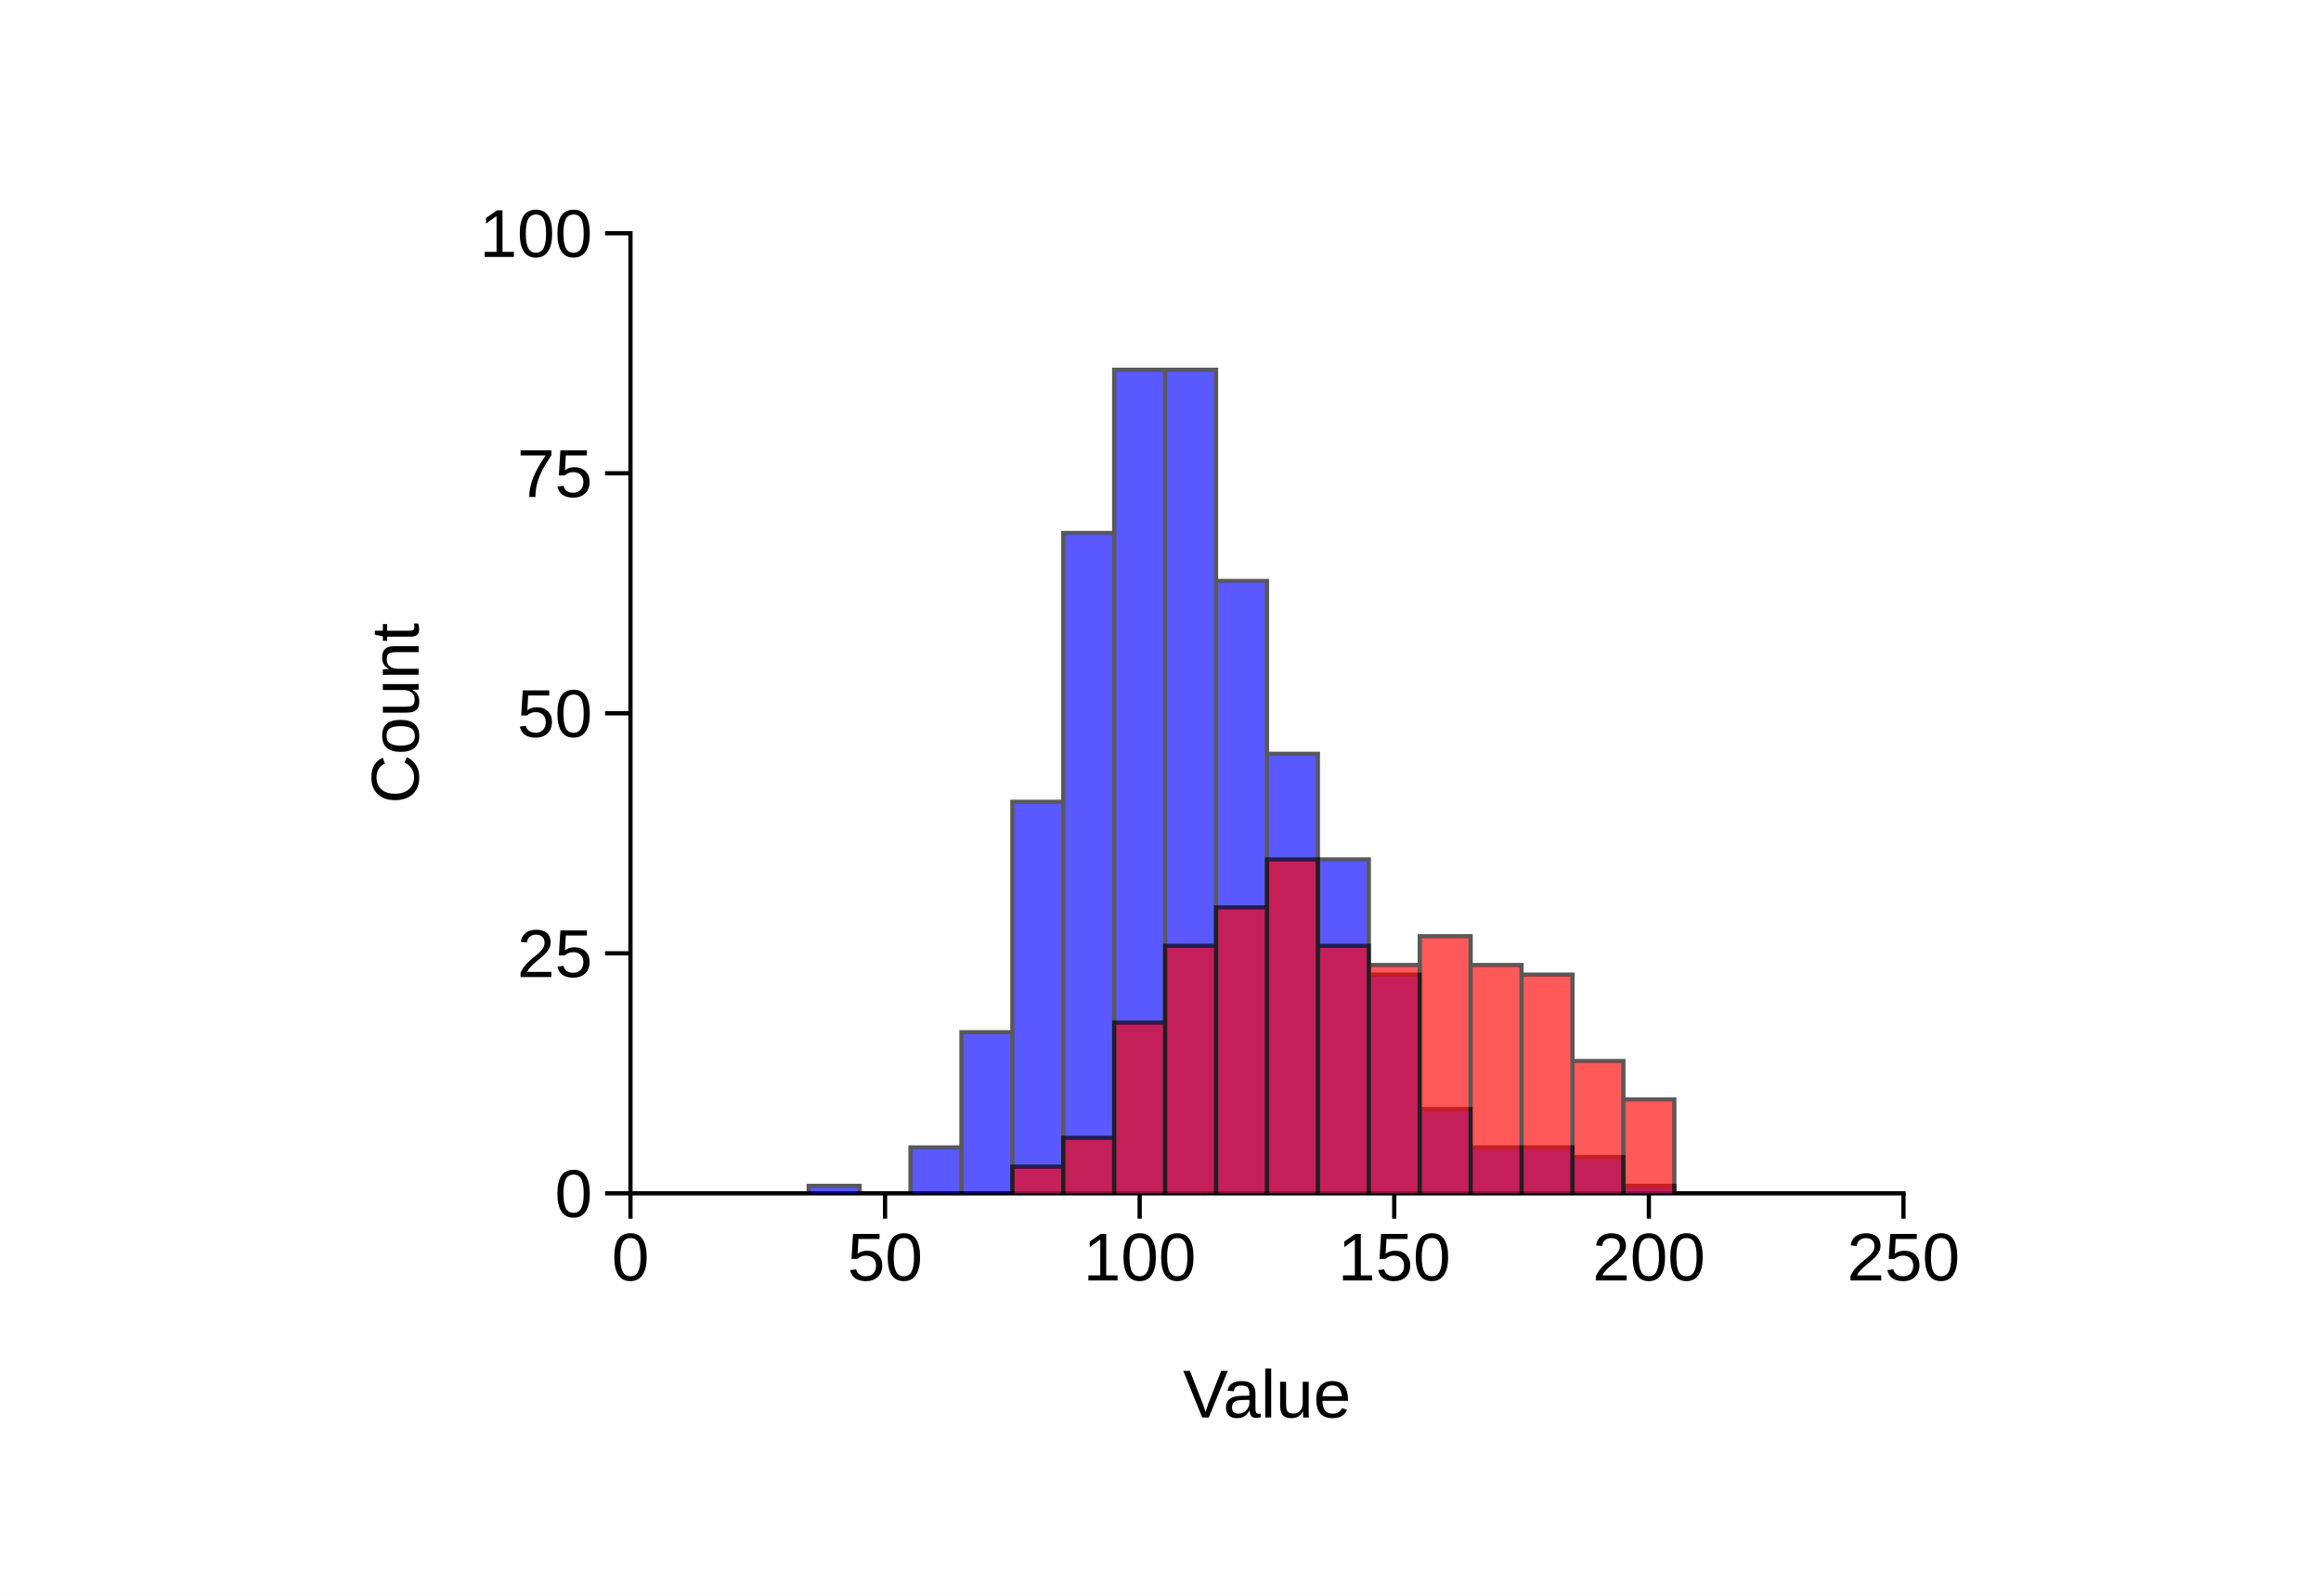
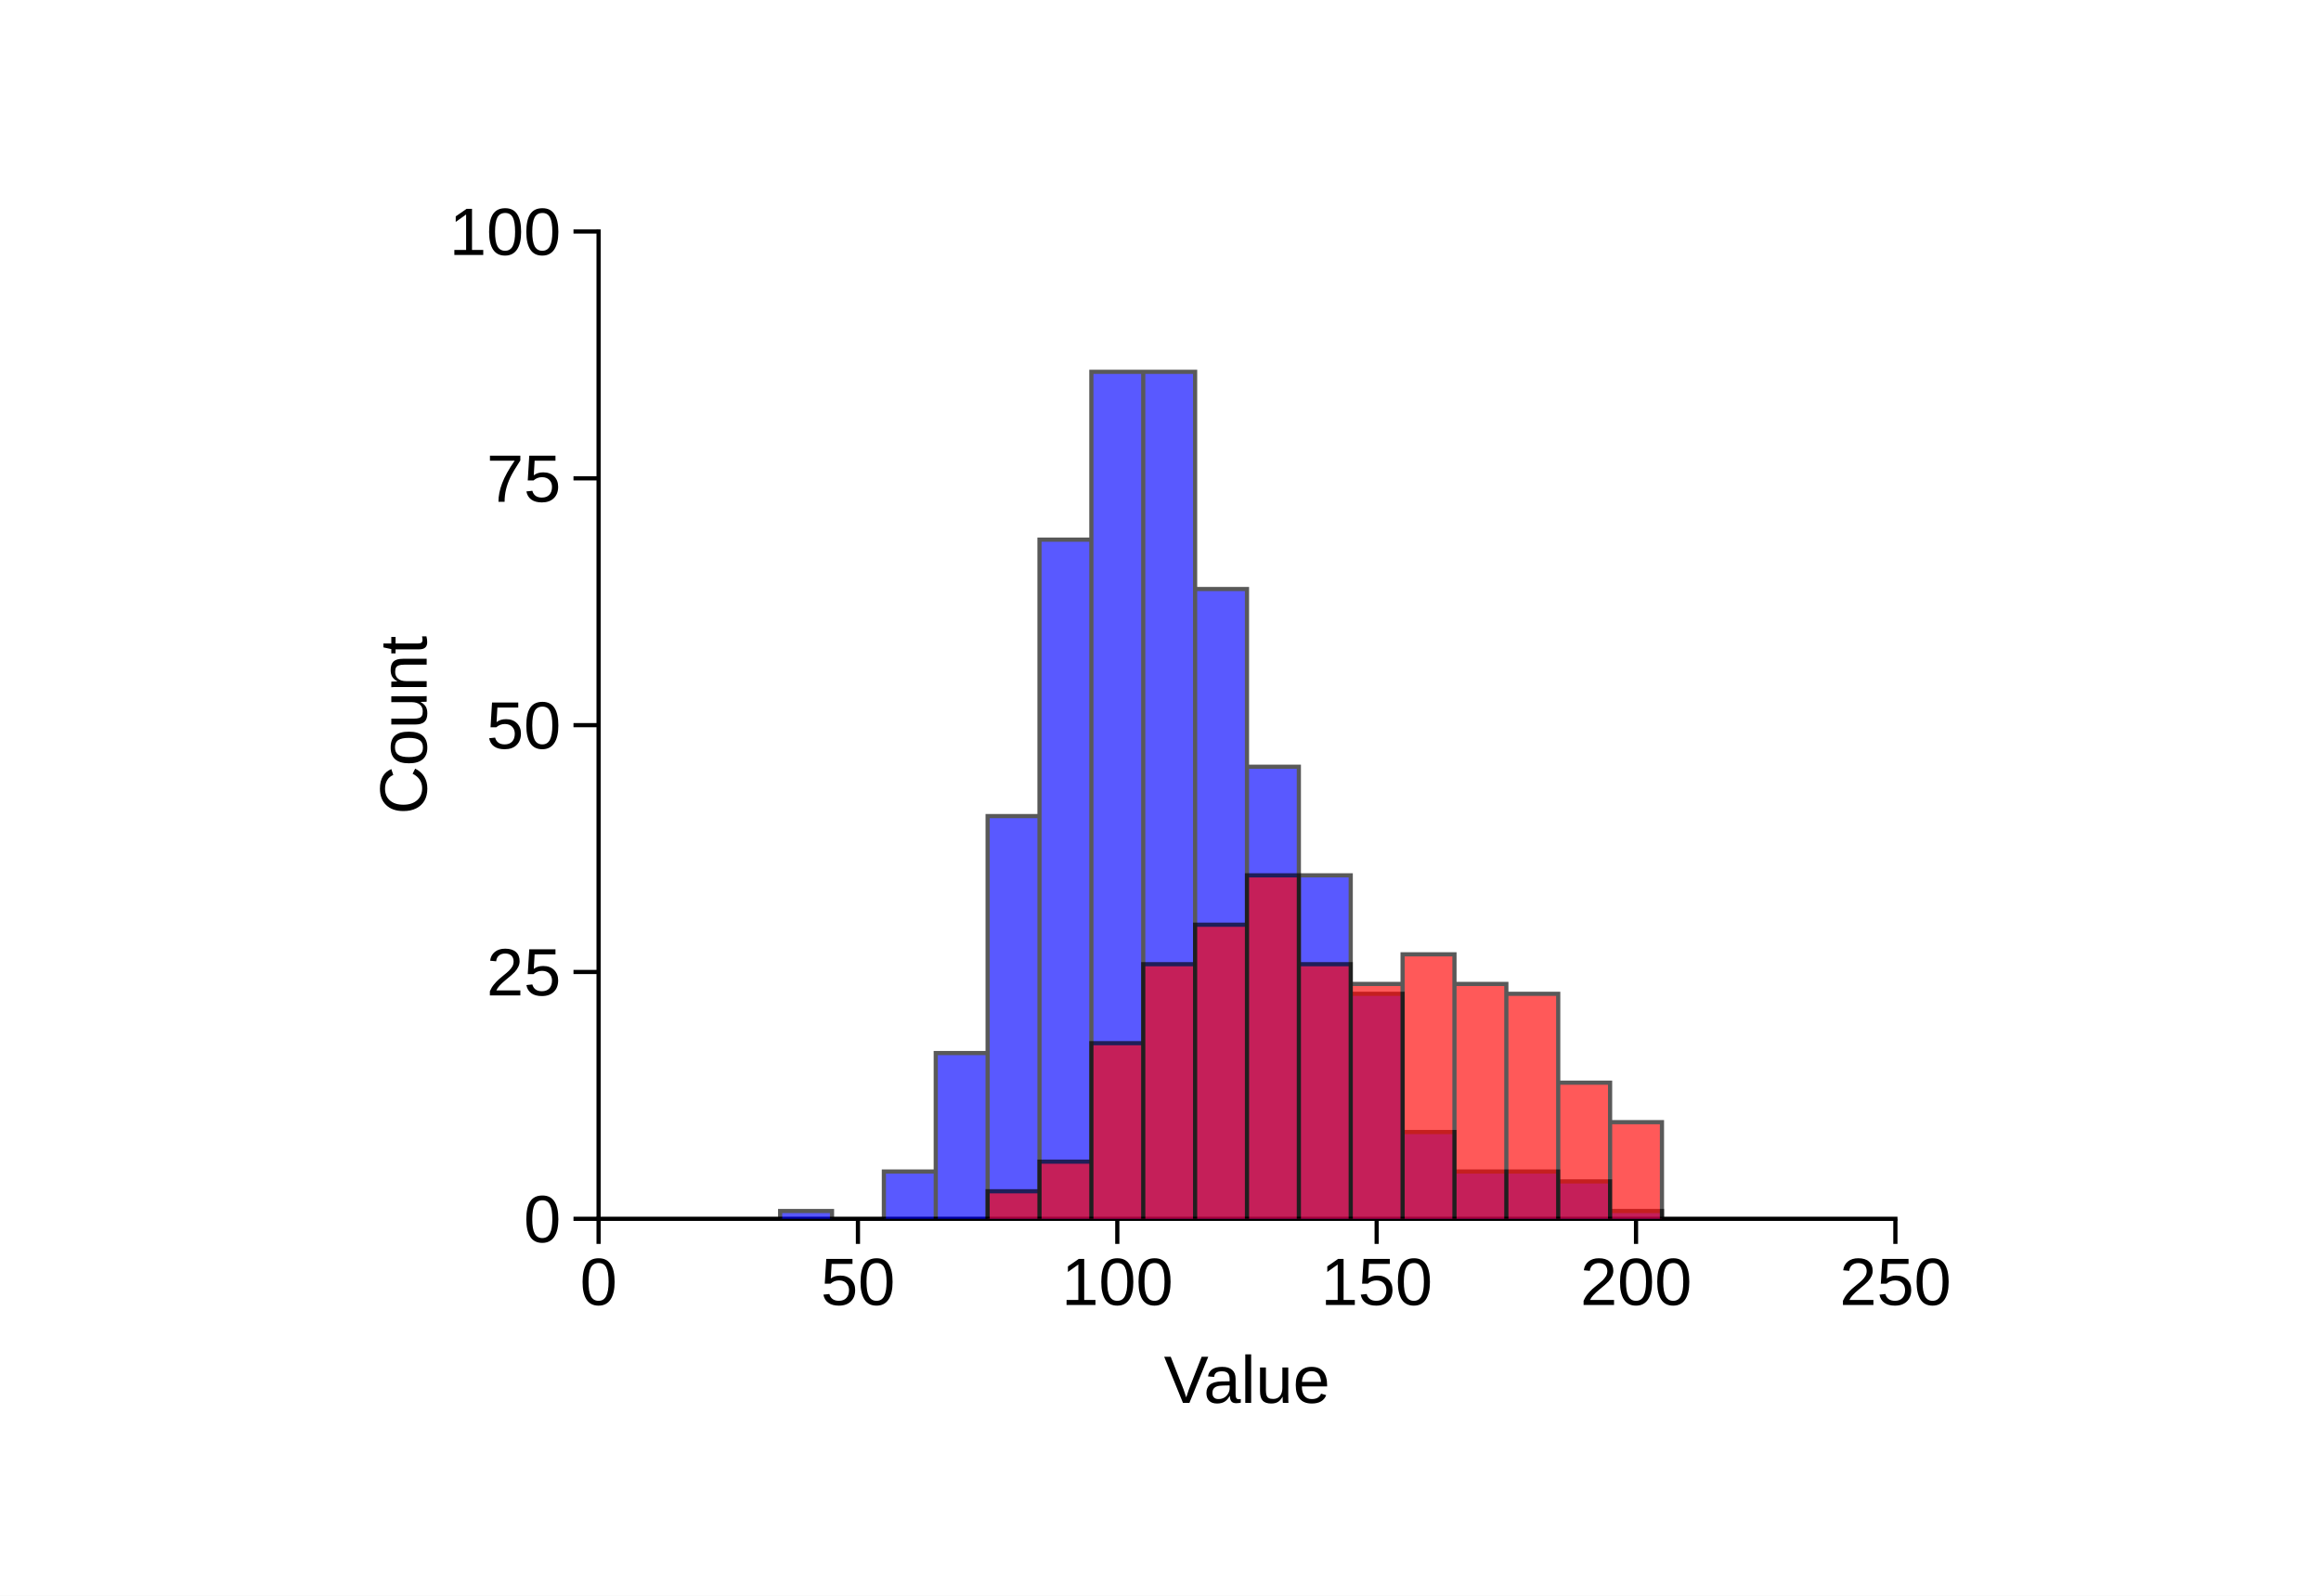
- <svg xmlns="http://www.w3.org/2000/svg" width="320" height="220" viewBox="0 0 320 220" role="img" aria-label="hist example rendered in Graphitix" data-graphitix-welcome-thumbnail="hist" data-preview-source="Graphitix owner-scoped SVG projection" data-source-format="svg" data-inline-ready="true" data-id-prefix="graphitix-welcome-hist-id-" data-export-projection="svg" data-graph-title-suppressed="true" data-proportional-stroke-contract="source-viewport-baked-strokes-v1" data-source-viewport-width="394.043" data-source-viewport-height="343" data-thumbnail-visual-scale="0.583090379009" data-non-scaling-stroke-count="0" preserveAspectRatio="xMidYMid meet" font-family="Arial, Helvetica, sans-serif">
+ <svg xmlns="http://www.w3.org/2000/svg" width="320" height="220" viewBox="0 0 320 220" role="img" aria-label="hist example rendered in Graphitix" data-graphitix-welcome-thumbnail="hist" data-preview-source="Graphitix owner-scoped SVG projection" data-source-format="svg" data-inline-ready="true" data-id-prefix="graphitix-welcome-hist-id-" data-export-projection="svg" data-graph-title-suppressed="true" data-proportional-stroke-contract="source-viewport-baked-strokes-v1" data-source-viewport-width="394.043" data-source-viewport-height="346.771" data-thumbnail-visual-scale="0.576749497507" data-non-scaling-stroke-count="0" preserveAspectRatio="xMidYMid meet" font-family="Arial, Helvetica, sans-serif">
  <rect width="320" height="220" fill="#ffffff" data-welcome-thumbnail-background="true" />
-   <g transform="matrix(0.5830904 0 0 0.5830904 45.11866 10)" data-welcome-thumbnail-content="true">
+   <g transform="matrix(0.5767495 0 0 0.5767495 46.36795 10)" data-welcome-thumbnail-content="true">
    <g id="graphitix-welcome-hist-id-1" transform="matrix(1 0 0 1 26.695 0)" data-export-physical-projection="materialized">
-       <line x1="45" y1="265" x2="346" y2="265" stroke="#000000" stroke-linecap="square" stroke-width="1" />
-       <line x1="45" y1="38" x2="45" y2="265" stroke="#000000" stroke-linecap="square" stroke-width="1" />
-       <line x1="45" y1="265" x2="45" y2="271" stroke="#000000" stroke-width="1" />
-       <text x="45" y="280" font-size="16" text-anchor="middle" fill="#000000" dy="5.6" font-family="Arial, Helvetica, sans-serif">0</text>
-       <line x1="105.2" y1="265" x2="105.2" y2="271" stroke="#000000" stroke-width="1" />
-       <text x="105.2" y="280" font-size="16" text-anchor="middle" fill="#000000" dy="5.6" font-family="Arial, Helvetica, sans-serif">50</text>
-       <line x1="165.4" y1="265" x2="165.4" y2="271" stroke="#000000" stroke-width="1" />
-       <text x="165.4" y="280" font-size="16" text-anchor="middle" fill="#000000" dy="5.6" font-family="Arial, Helvetica, sans-serif">100</text>
-       <line x1="225.6" y1="265" x2="225.6" y2="271" stroke="#000000" stroke-width="1" />
-       <text x="225.6" y="280" font-size="16" text-anchor="middle" fill="#000000" dy="5.6" font-family="Arial, Helvetica, sans-serif">150</text>
-       <line x1="285.8" y1="265" x2="285.8" y2="271" stroke="#000000" stroke-width="1" />
-       <text x="285.8" y="280" font-size="16" text-anchor="middle" fill="#000000" dy="5.6" font-family="Arial, Helvetica, sans-serif">200</text>
-       <line x1="346" y1="265" x2="346" y2="271" stroke="#000000" stroke-width="1" />
-       <text x="346" y="280" font-size="16" text-anchor="middle" fill="#000000" dy="5.6" font-family="Arial, Helvetica, sans-serif">250</text>
-       <line x1="39" y1="265" x2="45" y2="265" stroke="#000000" stroke-width="1" />
-       <text x="36" y="265" font-size="16" text-anchor="end" fill="#000000" font-family="Arial, Helvetica, sans-serif" dy="0.35em">0</text>
-       <line x1="39" y1="208.25" x2="45" y2="208.25" stroke="#000000" stroke-width="1" />
-       <text x="36" y="208.25" font-size="16" text-anchor="end" fill="#000000" font-family="Arial, Helvetica, sans-serif" dy="0.35em">25</text>
-       <line x1="39" y1="151.5" x2="45" y2="151.5" stroke="#000000" stroke-width="1" />
-       <text x="36" y="151.5" font-size="16" text-anchor="end" fill="#000000" font-family="Arial, Helvetica, sans-serif" dy="0.35em">50</text>
-       <line x1="39" y1="94.75" x2="45" y2="94.75" stroke="#000000" stroke-width="1" />
-       <text x="36" y="94.75" font-size="16" text-anchor="end" fill="#000000" font-family="Arial, Helvetica, sans-serif" dy="0.35em">75</text>
-       <line x1="39" y1="38" x2="45" y2="38" stroke="#000000" stroke-width="1" />
-       <text x="36" y="38" font-size="16" text-anchor="end" fill="#000000" font-family="Arial, Helvetica, sans-serif" dy="0.35em">100</text>
+       <line x1="36" y1="274" x2="346" y2="274" stroke="#000000" stroke-linecap="square" stroke-width="1" />
+       <line x1="36" y1="38" x2="36" y2="274" stroke="#000000" stroke-linecap="square" stroke-width="1" />
+       <line x1="36" y1="274" x2="36" y2="280" stroke="#000000" stroke-width="1" />
+       <text x="36" y="289" font-size="16" text-anchor="middle" fill="#000000" dy="5.6" font-family="Arial, Helvetica, sans-serif">0</text>
+       <line x1="98" y1="274" x2="98" y2="280" stroke="#000000" stroke-width="1" />
+       <text x="98" y="289" font-size="16" text-anchor="middle" fill="#000000" dy="5.6" font-family="Arial, Helvetica, sans-serif">50</text>
+       <line x1="160" y1="274" x2="160" y2="280" stroke="#000000" stroke-width="1" />
+       <text x="160" y="289" font-size="16" text-anchor="middle" fill="#000000" dy="5.6" font-family="Arial, Helvetica, sans-serif">100</text>
+       <line x1="222" y1="274" x2="222" y2="280" stroke="#000000" stroke-width="1" />
+       <text x="222" y="289" font-size="16" text-anchor="middle" fill="#000000" dy="5.6" font-family="Arial, Helvetica, sans-serif">150</text>
+       <line x1="284" y1="274" x2="284" y2="280" stroke="#000000" stroke-width="1" />
+       <text x="284" y="289" font-size="16" text-anchor="middle" fill="#000000" dy="5.6" font-family="Arial, Helvetica, sans-serif">200</text>
+       <line x1="346" y1="274" x2="346" y2="280" stroke="#000000" stroke-width="1" />
+       <text x="346" y="289" font-size="16" text-anchor="middle" fill="#000000" dy="5.6" font-family="Arial, Helvetica, sans-serif">250</text>
+       <line x1="30" y1="274" x2="36" y2="274" stroke="#000000" stroke-width="1" />
+       <text x="27" y="274" font-size="16" text-anchor="end" fill="#000000" font-family="Arial, Helvetica, sans-serif" dy="0.35em">0</text>
+       <line x1="30" y1="215" x2="36" y2="215" stroke="#000000" stroke-width="1" />
+       <text x="27" y="215" font-size="16" text-anchor="end" fill="#000000" font-family="Arial, Helvetica, sans-serif" dy="0.35em">25</text>
+       <line x1="30" y1="156" x2="36" y2="156" stroke="#000000" stroke-width="1" />
+       <text x="27" y="156" font-size="16" text-anchor="end" fill="#000000" font-family="Arial, Helvetica, sans-serif" dy="0.35em">50</text>
+       <line x1="30" y1="97" x2="36" y2="97" stroke="#000000" stroke-width="1" />
+       <text x="27" y="97" font-size="16" text-anchor="end" fill="#000000" font-family="Arial, Helvetica, sans-serif" dy="0.35em">75</text>
+       <line x1="30" y1="38" x2="36" y2="38" stroke="#000000" stroke-width="1" />
+       <text x="27" y="38" font-size="16" text-anchor="end" fill="#000000" font-family="Arial, Helvetica, sans-serif" dy="0.35em">100</text>
      <g opacity="0.65" class="hist-trace">
-         <path d="M 87.14 265 L 87.14 263.23 L 99.18 263.23 L 99.18 265 Z M 111.22 265 L 111.22 254.15 L 123.26 254.15 L 123.26 265 Z M 123.26 265 L 123.26 226.91 L 135.3 226.91 L 135.3 265 Z M 135.3 265 L 135.3 172.43 L 147.34 172.43 L 147.34 265 Z M 147.34 265 L 147.34 108.87 L 159.38 108.87 L 159.38 265 Z M 159.38 265 L 159.38 70.28 L 171.42 70.28 L 171.42 265 Z M 171.42 265 L 171.42 70.28 L 183.46 70.28 L 183.46 265 Z M 183.46 265 L 183.46 120.22 L 195.5 120.22 L 195.5 265 Z M 195.5 265 L 195.5 161.08 L 207.54 161.08 L 207.54 265 Z M 207.54 265 L 207.54 186.05 L 219.58 186.05 L 219.58 265 Z M 219.58 265 L 219.58 213.29 L 231.62 213.29 L 231.62 265 Z M 231.62 265 L 231.62 245.07 L 243.66 245.07 L 243.66 265 Z M 243.66 265 L 243.66 254.15 L 255.7 254.15 L 255.7 265 Z M 255.7 265 L 255.7 254.15 L 267.74 254.15 L 267.74 265 Z M 267.74 265 L 267.74 256.42 L 279.78 256.42 L 279.78 265 Z M 279.78 265 L 279.78 263.23 L 291.82 263.23 L 291.82 265 Z" fill="#0000ff" stroke="none" class="hist-bar hist-trace-fill" />
-         <path d="M 87.14 265 L 87.14 263.23 L 99.18 263.23 L 99.18 265 M 111.22 265 L 111.22 254.15 L 123.26 254.15 L 123.26 226.91 L 135.3 226.91 L 135.3 172.43 L 147.34 172.43 L 147.34 108.87 L 159.38 108.87 L 159.38 70.28 L 171.42 70.28 L 183.46 70.28 L 183.46 120.22 L 195.5 120.22 L 195.5 161.08 L 207.54 161.08 L 207.54 186.05 L 219.58 186.05 L 219.58 213.29 L 231.62 213.29 L 231.62 245.07 L 243.66 245.07 L 243.66 254.15 L 255.7 254.15 L 267.74 254.15 L 267.74 256.42 L 279.78 256.42 L 279.78 263.23 L 291.82 263.23 L 291.82 265 M 123.26 265 L 123.26 254.15 M 135.3 265 L 135.3 226.91 M 147.34 265 L 147.34 172.43 M 159.38 265 L 159.38 108.87 M 171.42 265 L 171.42 70.28 M 183.46 265 L 183.46 120.22 M 195.5 265 L 195.5 161.08 M 207.54 265 L 207.54 186.05 M 219.58 265 L 219.58 213.29 M 231.62 265 L 231.62 245.07 M 243.66 265 L 243.66 254.15 M 255.7 265 L 255.7 254.15 M 267.74 265 L 267.74 256.42 M 279.78 265 L 279.78 263.23" fill="none" stroke="#000000" stroke-width="1" stroke-linecap="butt" stroke-linejoin="miter" stroke-miterlimit="2" shape-rendering="geometricPrecision" class="hist-trace-border" />
+         <path d="M 79.4 274 L 79.4 272.14 L 91.8 272.14 L 91.8 274 Z M 104.2 274 L 104.2 262.7 L 116.6 262.7 L 116.6 274 Z M 116.6 274 L 116.6 234.38 L 129 234.38 L 129 274 Z M 129 274 L 129 177.74 L 141.4 177.74 L 141.4 274 Z M 141.4 274 L 141.4 111.66 L 153.8 111.66 L 153.8 274 Z M 153.8 274 L 153.8 71.54 L 166.2 71.54 L 166.2 274 Z M 166.2 274 L 166.2 71.54 L 178.6 71.54 L 178.6 274 Z M 178.6 274 L 178.6 123.46 L 191 123.46 L 191 274 Z M 191 274 L 191 165.94 L 203.4 165.94 L 203.4 274 Z M 203.4 274 L 203.4 191.9 L 215.8 191.9 L 215.8 274 Z M 215.8 274 L 215.8 220.22 L 228.2 220.22 L 228.2 274 Z M 228.2 274 L 228.2 253.26 L 240.6 253.26 L 240.6 274 Z M 240.6 274 L 240.6 262.7 L 253 262.7 L 253 274 Z M 253 274 L 253 262.7 L 265.4 262.7 L 265.4 274 Z M 265.4 274 L 265.4 265.06 L 277.8 265.06 L 277.8 274 Z M 277.8 274 L 277.8 272.14 L 290.2 272.14 L 290.2 274 Z" fill="#0000ff" stroke="none" class="hist-bar hist-trace-fill" />
+         <path d="M 79.4 274 L 79.4 272.14 L 91.8 272.14 L 91.8 274 M 104.2 274 L 104.2 262.7 L 116.6 262.7 L 116.6 234.38 L 129 234.38 L 129 177.74 L 141.4 177.74 L 141.4 111.66 L 153.8 111.66 L 153.8 71.54 L 166.2 71.54 L 178.6 71.54 L 178.6 123.46 L 191 123.46 L 191 165.94 L 203.4 165.94 L 203.4 191.9 L 215.8 191.9 L 215.8 220.22 L 228.2 220.22 L 228.2 253.26 L 240.6 253.26 L 240.6 262.7 L 253 262.7 L 265.4 262.7 L 265.4 265.06 L 277.8 265.06 L 277.8 272.14 L 290.2 272.14 L 290.2 274 M 116.6 274 L 116.6 262.7 M 129 274 L 129 234.38 M 141.4 274 L 141.4 177.74 M 153.8 274 L 153.8 111.66 M 166.2 274 L 166.2 71.54 M 178.6 274 L 178.6 123.46 M 191 274 L 191 165.94 M 203.4 274 L 203.4 191.9 M 215.8 274 L 215.8 220.22 M 228.2 274 L 228.2 253.26 M 240.6 274 L 240.6 262.7 M 253 274 L 253 262.7 M 265.4 274 L 265.4 265.06 M 277.8 274 L 277.8 272.14" fill="none" stroke="#000000" stroke-width="1" stroke-linecap="butt" stroke-linejoin="miter" stroke-miterlimit="2" shape-rendering="geometricPrecision" class="hist-trace-border" />
      </g>
      <g opacity="0.65" class="hist-trace">
-         <path d="M 135.3 265 L 135.3 258.69 L 147.34 258.69 L 147.34 265 Z M 147.34 265 L 147.34 251.88 L 159.38 251.88 L 159.38 265 Z M 159.38 265 L 159.38 224.64 L 171.42 224.64 L 171.42 265 Z M 171.42 265 L 171.42 206.48 L 183.46 206.48 L 183.46 265 Z M 183.46 265 L 183.46 197.4 L 195.5 197.4 L 195.5 265 Z M 195.5 265 L 195.5 186.05 L 207.54 186.05 L 207.54 265 Z M 207.54 265 L 207.54 206.48 L 219.58 206.48 L 219.58 265 Z M 219.58 265 L 219.58 211.02 L 231.62 211.02 L 231.62 265 Z M 231.62 265 L 231.62 204.21 L 243.66 204.21 L 243.66 265 Z M 243.66 265 L 243.66 211.02 L 255.7 211.02 L 255.7 265 Z M 255.7 265 L 255.7 213.29 L 267.74 213.29 L 267.74 265 Z M 267.74 265 L 267.74 233.72 L 279.78 233.72 L 279.78 265 Z M 279.78 265 L 279.78 242.8 L 291.82 242.8 L 291.82 265 Z" fill="#ff0000" stroke="none" class="hist-bar hist-trace-fill" />
-         <path d="M 135.3 265 L 135.3 258.69 L 147.34 258.69 L 147.34 251.88 L 159.38 251.88 L 159.38 224.64 L 171.42 224.64 L 171.42 206.48 L 183.46 206.48 L 183.46 197.4 L 195.5 197.4 L 195.5 186.05 L 207.54 186.05 L 207.54 206.48 L 219.58 206.48 L 219.58 211.02 L 231.62 211.02 L 231.62 204.21 L 243.66 204.21 L 243.66 211.02 L 255.7 211.02 L 255.7 213.29 L 267.74 213.29 L 267.74 233.72 L 279.78 233.72 L 279.78 242.8 L 291.82 242.8 L 291.82 265 M 147.34 265 L 147.34 258.69 M 159.38 265 L 159.38 251.88 M 171.42 265 L 171.42 224.64 M 183.46 265 L 183.46 206.48 M 195.5 265 L 195.5 197.4 M 207.54 265 L 207.54 206.48 M 219.58 265 L 219.58 211.02 M 231.62 265 L 231.62 211.02 M 243.66 265 L 243.66 211.02 M 255.7 265 L 255.7 213.29 M 267.74 265 L 267.74 233.72 M 279.78 265 L 279.78 242.8" fill="none" stroke="#000000" stroke-width="1" stroke-linecap="butt" stroke-linejoin="miter" stroke-miterlimit="2" shape-rendering="geometricPrecision" class="hist-trace-border" />
+         <path d="M 129 274 L 129 267.42 L 141.4 267.42 L 141.4 274 Z M 141.4 274 L 141.4 260.34 L 153.8 260.34 L 153.8 274 Z M 153.8 274 L 153.8 232.02 L 166.2 232.02 L 166.2 274 Z M 166.2 274 L 166.2 213.14 L 178.6 213.14 L 178.6 274 Z M 178.6 274 L 178.6 203.7 L 191 203.7 L 191 274 Z M 191 274 L 191 191.9 L 203.4 191.9 L 203.4 274 Z M 203.4 274 L 203.4 213.14 L 215.8 213.14 L 215.8 274 Z M 215.8 274 L 215.8 217.86 L 228.2 217.86 L 228.2 274 Z M 228.2 274 L 228.2 210.78 L 240.6 210.78 L 240.6 274 Z M 240.6 274 L 240.6 217.86 L 253 217.86 L 253 274 Z M 253 274 L 253 220.22 L 265.4 220.22 L 265.4 274 Z M 265.4 274 L 265.4 241.46 L 277.8 241.46 L 277.8 274 Z M 277.8 274 L 277.8 250.9 L 290.2 250.9 L 290.2 274 Z" fill="#ff0000" stroke="none" class="hist-bar hist-trace-fill" />
+         <path d="M 129 274 L 129 267.42 L 141.4 267.42 L 141.4 260.34 L 153.8 260.34 L 153.8 232.02 L 166.2 232.02 L 166.2 213.14 L 178.6 213.14 L 178.6 203.7 L 191 203.7 L 191 191.9 L 203.4 191.9 L 203.4 213.14 L 215.8 213.14 L 215.8 217.86 L 228.2 217.86 L 228.2 210.78 L 240.6 210.78 L 240.6 217.86 L 253 217.86 L 253 220.22 L 265.4 220.22 L 265.4 241.46 L 277.8 241.46 L 277.8 250.9 L 290.2 250.9 L 290.2 274 M 141.4 274 L 141.4 267.42 M 153.8 274 L 153.8 260.34 M 166.2 274 L 166.2 232.02 M 178.6 274 L 178.6 213.14 M 191 274 L 191 203.7 M 203.4 274 L 203.4 213.14 M 215.8 274 L 215.8 217.86 M 228.2 274 L 228.2 217.86 M 240.6 274 L 240.6 217.86 M 253 274 L 253 220.22 M 265.4 274 L 265.4 241.46 M 277.8 274 L 277.8 250.9" fill="none" stroke="#000000" stroke-width="1" stroke-linecap="butt" stroke-linejoin="miter" stroke-miterlimit="2" shape-rendering="geometricPrecision" class="hist-trace-border" />
      </g>
-       <text x="195.5" y="318" text-anchor="middle" font-size="16" fill="#000000" style=" touch-action: none" font-family="Arial, Helvetica, sans-serif">Value</text>
-       <text x="-10.695" y="151.5" transform="rotate(-90 -10.69531 151.5)" text-anchor="middle" font-size="16" fill="#000000" style=" touch-action: none" font-family="Arial, Helvetica, sans-serif" dy="0.35em">Count</text>
-       <text x="195.5" y="19" text-anchor="middle" font-size="16" fill="#000000" style="visibility: hidden; touch-action: none" font-family="Arial, Helvetica, sans-serif">Histogram</text>
+       <text x="191" y="318" text-anchor="middle" font-size="16" fill="#000000" style=" touch-action: none" font-family="Arial, Helvetica, sans-serif">Value</text>
+       <text x="-10.695" y="156" transform="rotate(-90 -10.69531 156)" text-anchor="middle" font-size="16" fill="#000000" style=" touch-action: none" font-family="Arial, Helvetica, sans-serif" dy="0.35em">Count</text>
+       <text x="191" y="19" text-anchor="middle" font-size="16" fill="#000000" style="visibility: hidden; touch-action: none" font-family="Arial, Helvetica, sans-serif">Histogram</text>
    </g>
  </g>
</svg>
